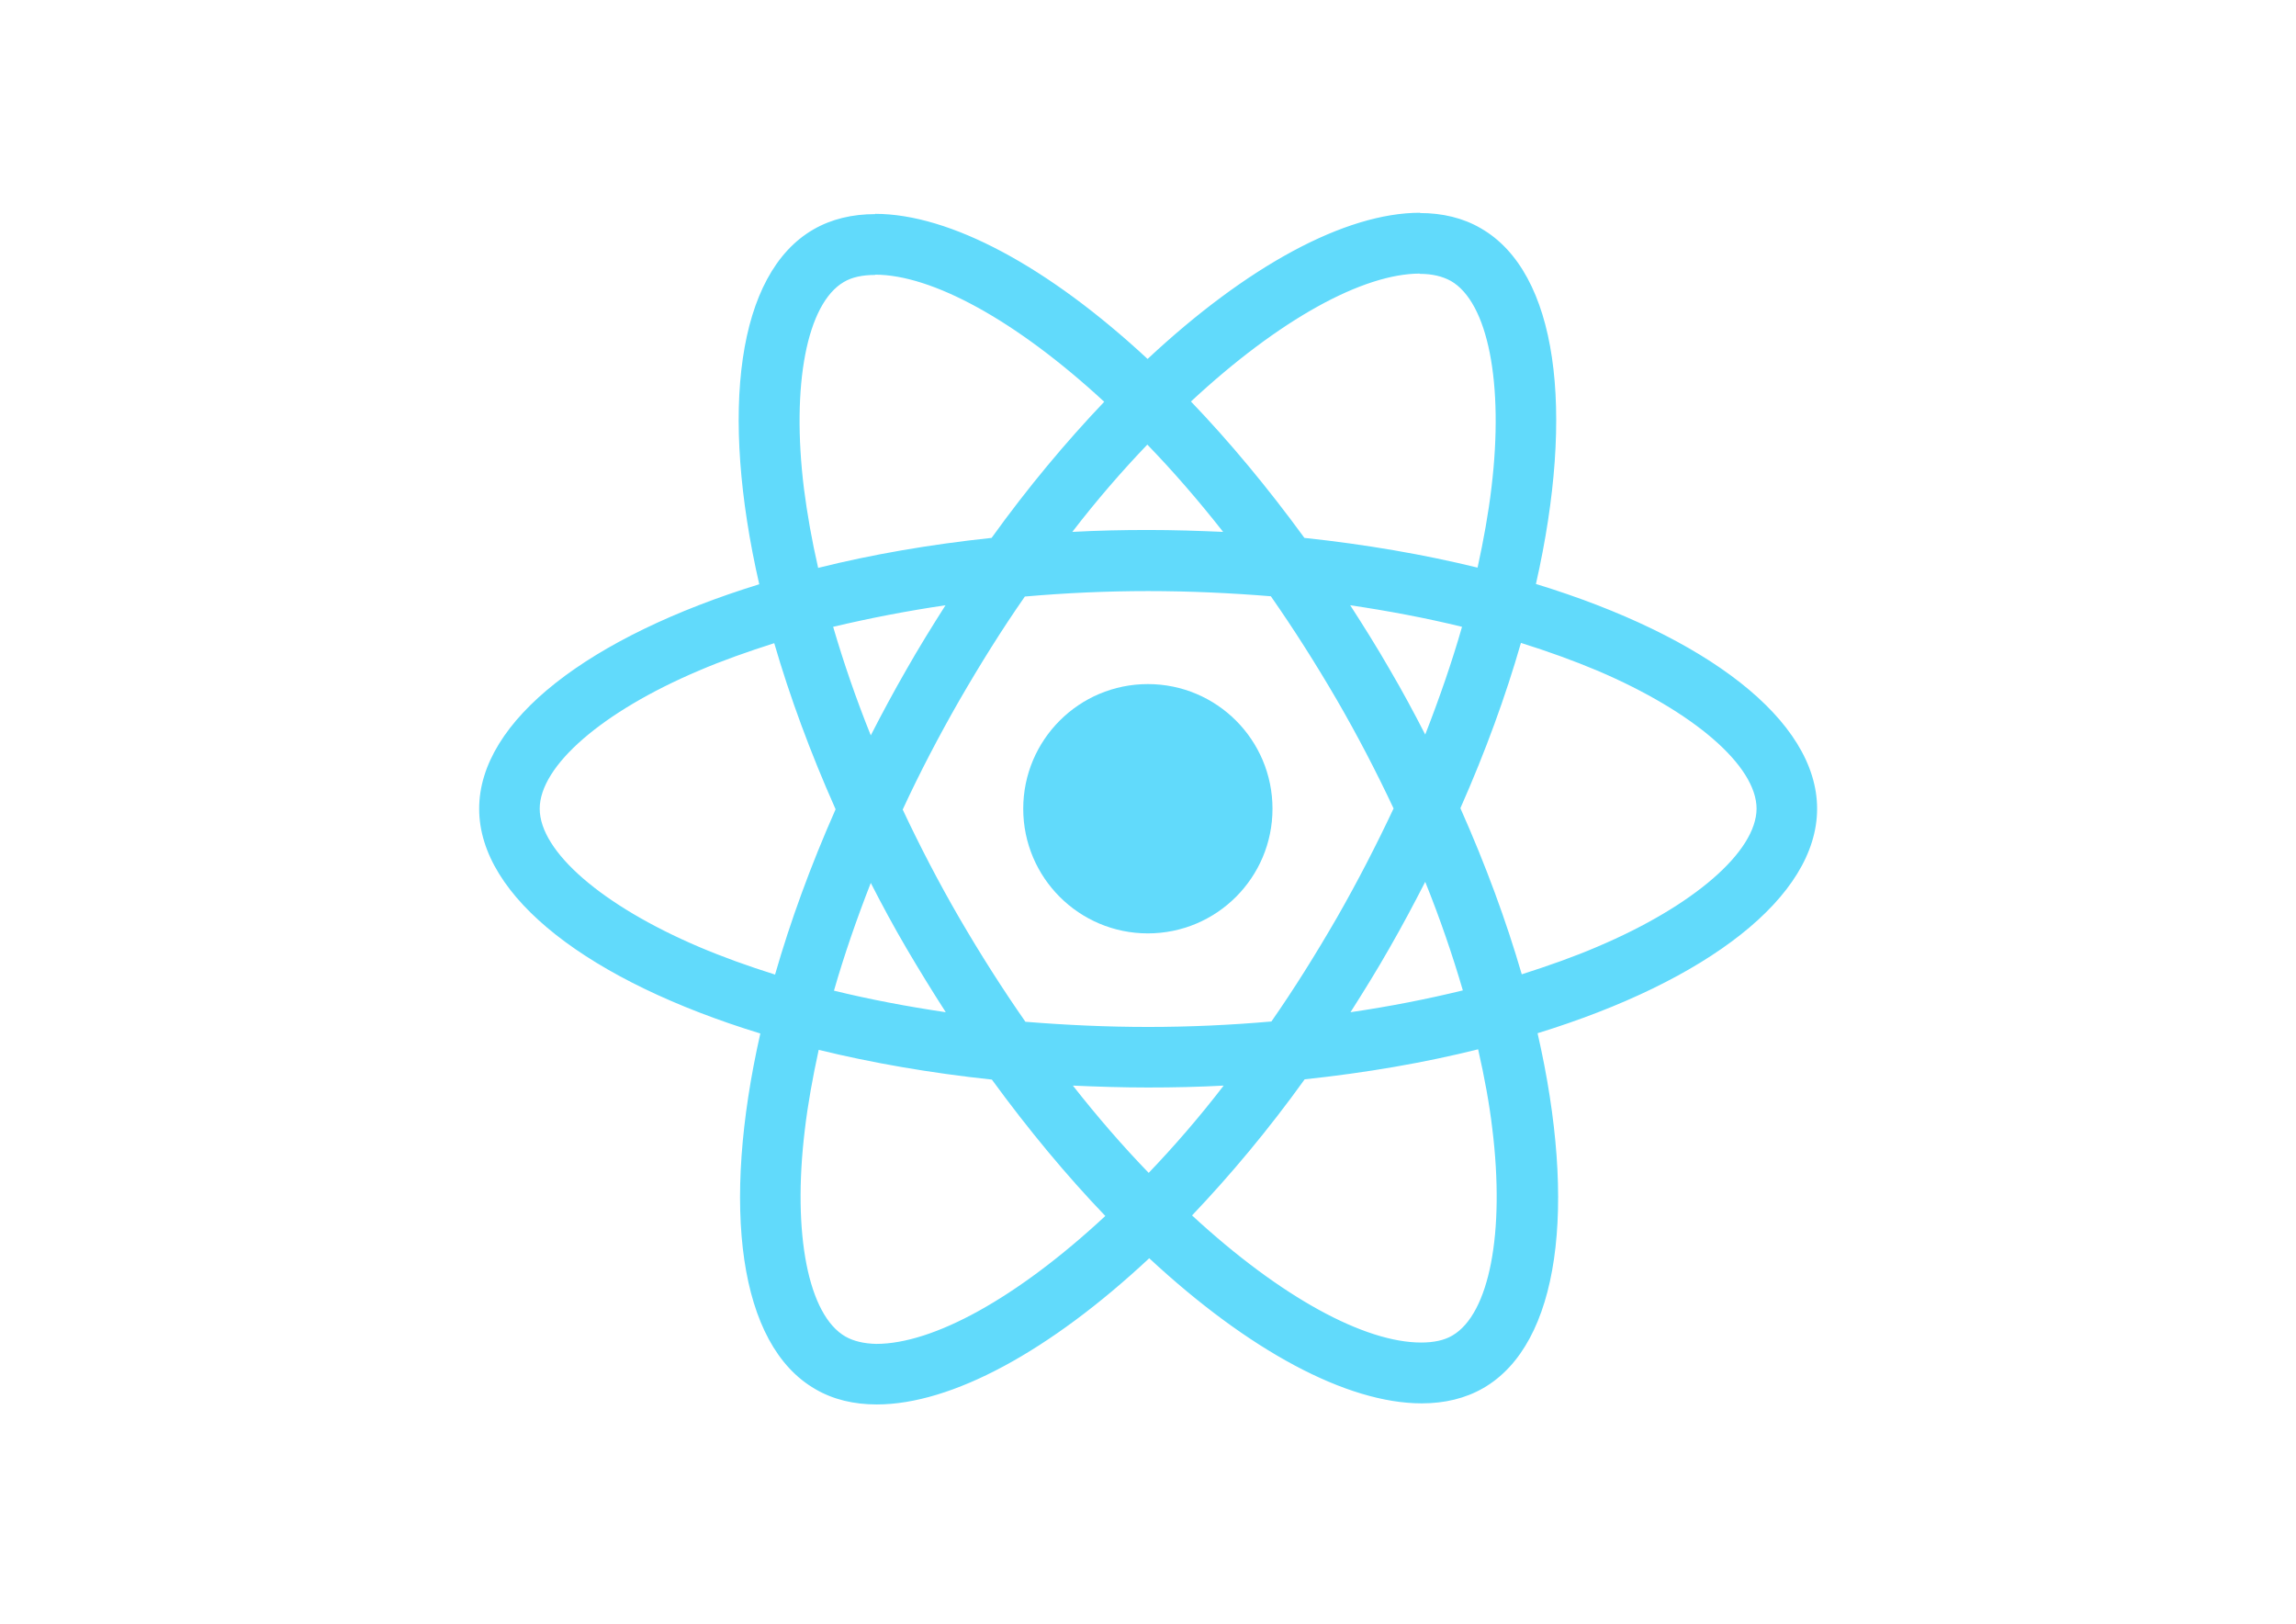
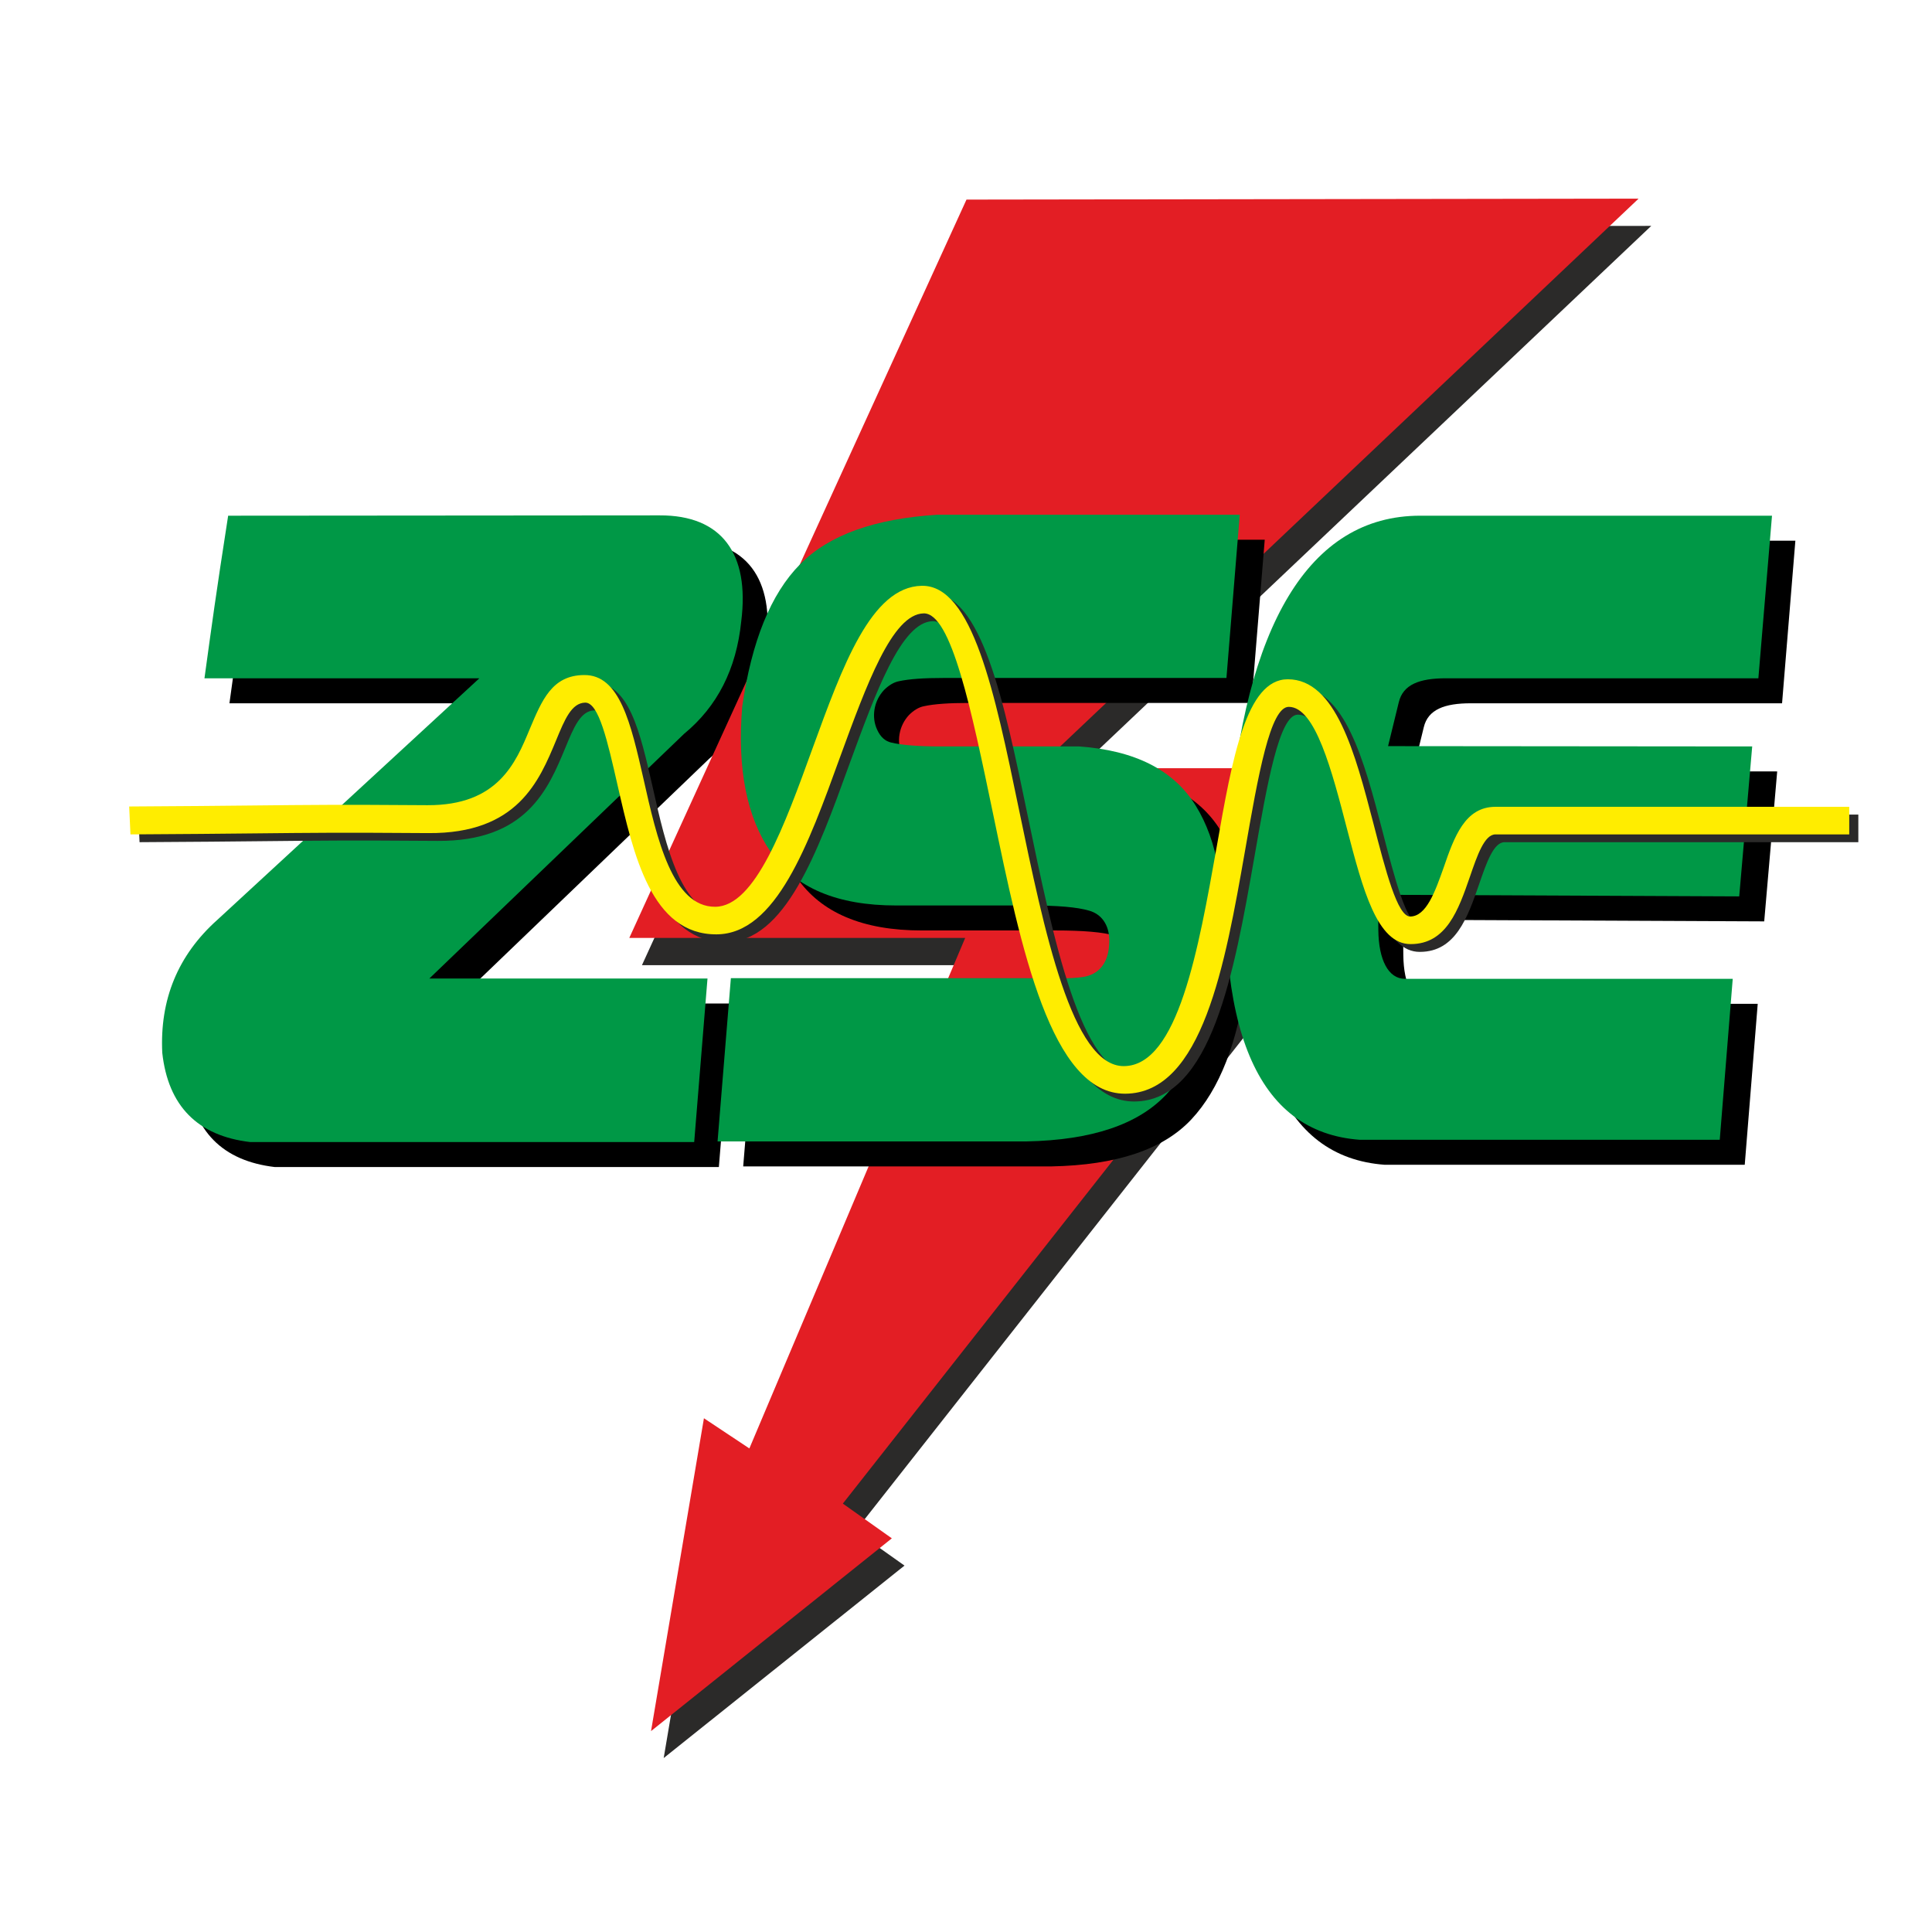
- <svg xmlns="http://www.w3.org/2000/svg" viewBox="0 0 841.9 595.3">
-   <g fill="#61DAFB">
-     <path d="M666.3 296.5c0-32.5-40.7-63.3-103.1-82.4 14.4-63.6 8-114.2-20.2-130.4-6.5-3.8-14.1-5.6-22.4-5.6v22.3c4.6 0 8.3.9 11.4 2.6 13.6 7.8 19.5 37.5 14.9 75.7-1.1 9.4-2.9 19.3-5.1 29.4-19.6-4.8-41-8.5-63.5-10.9-13.5-18.5-27.5-35.3-41.6-50 32.6-30.3 63.2-46.9 84-46.9V78c-27.5 0-63.5 19.6-99.9 53.6-36.4-33.8-72.4-53.2-99.9-53.2v22.3c20.7 0 51.4 16.5 84 46.6-14 14.7-28 31.4-41.3 49.9-22.6 2.4-44 6.1-63.6 11-2.3-10-4-19.7-5.2-29-4.7-38.2 1.1-67.9 14.6-75.8 3-1.8 6.9-2.6 11.5-2.6V78.5c-8.4 0-16 1.8-22.6 5.6-28.1 16.2-34.4 66.7-19.9 130.1-62.2 19.2-102.7 49.9-102.7 82.3 0 32.5 40.7 63.3 103.1 82.4-14.4 63.6-8 114.2 20.2 130.4 6.5 3.8 14.1 5.6 22.5 5.6 27.5 0 63.5-19.6 99.9-53.6 36.4 33.8 72.4 53.2 99.9 53.2 8.4 0 16-1.8 22.6-5.6 28.1-16.2 34.4-66.7 19.9-130.1 62-19.1 102.5-49.9 102.5-82.3zm-130.2-66.7c-3.7 12.9-8.3 26.2-13.5 39.5-4.1-8-8.4-16-13.1-24-4.6-8-9.5-15.8-14.4-23.4 14.2 2.1 27.9 4.7 41 7.9zm-45.8 106.5c-7.8 13.5-15.8 26.3-24.1 38.2-14.9 1.3-30 2-45.2 2-15.1 0-30.2-.7-45-1.9-8.3-11.9-16.4-24.6-24.2-38-7.6-13.1-14.5-26.4-20.8-39.8 6.2-13.4 13.2-26.8 20.7-39.9 7.8-13.5 15.8-26.3 24.1-38.2 14.9-1.3 30-2 45.2-2 15.1 0 30.2.7 45 1.9 8.3 11.9 16.4 24.6 24.2 38 7.6 13.1 14.5 26.4 20.8 39.8-6.3 13.4-13.2 26.8-20.7 39.9zm32.3-13c5.4 13.4 10 26.8 13.8 39.8-13.1 3.2-26.9 5.9-41.2 8 4.9-7.7 9.8-15.6 14.4-23.7 4.6-8 8.9-16.1 13-24.1zM421.2 430c-9.3-9.6-18.6-20.3-27.8-32 9 .4 18.2.7 27.5.7 9.4 0 18.7-.2 27.8-.7-9 11.7-18.3 22.4-27.5 32zm-74.4-58.9c-14.2-2.1-27.9-4.7-41-7.9 3.7-12.9 8.3-26.2 13.5-39.5 4.1 8 8.4 16 13.1 24 4.7 8 9.5 15.8 14.4 23.4zM420.7 163c9.3 9.6 18.6 20.3 27.8 32-9-.4-18.2-.7-27.5-.7-9.4 0-18.7.2-27.8.7 9-11.7 18.3-22.4 27.5-32zm-74 58.9c-4.9 7.7-9.8 15.6-14.4 23.7-4.6 8-8.9 16-13 24-5.4-13.4-10-26.8-13.8-39.8 13.1-3.1 26.9-5.8 41.2-7.9zm-90.5 125.2c-35.4-15.1-58.3-34.9-58.3-50.6 0-15.7 22.9-35.6 58.3-50.6 8.6-3.7 18-7 27.7-10.1 5.7 19.6 13.2 40 22.5 60.9-9.2 20.8-16.6 41.1-22.2 60.6-9.9-3.1-19.3-6.5-28-10.2zM310 490c-13.6-7.8-19.5-37.5-14.9-75.7 1.1-9.4 2.9-19.3 5.1-29.4 19.6 4.8 41 8.5 63.5 10.9 13.5 18.5 27.5 35.3 41.6 50-32.6 30.3-63.2 46.9-84 46.9-4.5-.1-8.3-1-11.3-2.7zm237.2-76.2c4.7 38.2-1.1 67.9-14.6 75.8-3 1.8-6.9 2.6-11.5 2.6-20.7 0-51.4-16.5-84-46.6 14-14.7 28-31.4 41.3-49.9 22.6-2.4 44-6.1 63.6-11 2.3 10.1 4.1 19.8 5.2 29.1zm38.5-66.7c-8.6 3.7-18 7-27.7 10.1-5.7-19.6-13.2-40-22.5-60.9 9.2-20.8 16.6-41.1 22.2-60.6 9.9 3.1 19.3 6.5 28.1 10.2 35.4 15.1 58.3 34.9 58.3 50.6-.1 15.7-23 35.6-58.4 50.6zM320.8 78.4z" />
-     <circle cx="420.9" cy="296.5" r="45.7" />
-     <path d="M520.5 78.1z" />
-   </g>
+ <svg xmlns="http://www.w3.org/2000/svg" version="1.1" id="Warstwa_1" x="0px" y="0px" viewBox="0 0 595.3 595.3" style="enable-background:new 0 0 595.3 595.3;" xml:space="preserve">
+   <style type="text/css">
+ 	.st0{fill-rule:evenodd;clip-rule:evenodd;fill:#2B2A29;}
+ 	.st1{fill-rule:evenodd;clip-rule:evenodd;fill:#E31E24;}
+ 	.st2{fill:#009846;}
+ 	.st3{fill:#2B2A29;}
+ 	.st4{fill:#FFED00;}
+ </style>
+   <polygon class="st0" points="301.8,69.9 197.8,297.4 301.4,297.4 234.8,454.7 220.8,445.3 204.5,541.7 278.7,482.4 263.6,471.7   441.9,245.1 323.6,245.1 508.8,69.6 " />
+   <path d="M236.1,199.1c-1.5,14.8-7.4,26.3-17.6,34.7l-78.5,75.4h85.6l-4.1,50.4H84.7c-16.2-1.9-25.2-11.1-27.1-27.5  c-0.8-16.4,4.8-30.1,17-41l80.7-74.4H70.7C73,200,74.2,191,78,166.6l132.9-0.1C230.1,166.4,238.7,178.4,236.1,199.1L236.1,199.1z" />
+   <polygon class="st1" points="297.8,61.5 193.9,289 297.4,289 230.9,446.3 216.9,437 200.6,533.4 274.8,474 259.7,463.3 438,236.7   319.6,236.7 504.9,61.2 " />
+   <path d="M385.6,216.6h-87.2c-5.9,0-10.5,0.3-13.7,1c-1.6,0.3-3.2,1.3-4.6,2.7c-3.1,3.3-4,8.3-2.1,12.3c1,2.2,2.5,3.5,4.3,3.9  c3.3,0.8,8.4,1.2,15.3,1.2h42.6c17.1,1.2,29.1,7.2,35.9,18.2c6.8,10.9,9.4,26.1,7.9,45.7c-2.6,19.5-8.2,34-16.9,43.3  c-8.7,9.3-23,14.1-43.1,14.5H229l4.1-50.3l90.6,0c7.8,0,14,0.3,18.1-0.4c4.1-0.7,7.8-3.6,7.9-10.9c0.1-5.3-2.6-8.5-6.2-9.5  c-3.7-1.1-9.8-1.6-18.3-1.6H284c-18.1,0-31-5.4-38.5-16.3c-7.5-10.8-10.5-25.8-8.9-45c2.9-20.1,8.8-34.7,17.8-43.8  c8.9-9.1,23.1-14.1,42.4-15.3h92.9L385.6,216.6L385.6,216.6z" />
+   <path class="st2" d="M228.4,191.4c-1.5,14.8-7.4,26.3-17.6,34.7l-78.5,75.4H218l-4.1,50.4H77.1C60.9,350,51.8,340.8,50,324.4  c-0.8-16.4,4.8-30.1,17-41l80.7-74.4H63c2.3-16.7,3.5-25.7,7.3-50.1l132.9-0.1C222.5,158.7,231,170.7,228.4,191.4L228.4,191.4z" />
+   <path d="M537.6,358.9H426.7c-31.8-2.3-45.2-34.4-40.4-96.3c4.9-61.9,24.6-93.9,59-96h107.9l-4.1,50.1l-95.9,0  c-8.1,0-13.2,1.9-14.5,7.4l-3.3,13.5l112.2,0.1l-4,46.2l-111.3-0.5l0.1,10.9c0.1,9.2,3.1,15,8.2,15h101L537.6,358.9L537.6,358.9z" />
+   <path class="st2" d="M529.9,351.2H419c-31.8-2.3-45.3-34.4-40.4-96.3c4.9-61.9,24.6-96,59-96l108.4,0l-4.2,50.1l-96.3,0  c-8.1,0-13.2,1.9-14.5,7.4l-3.3,13.5l112.2,0.1l-4,46.2l-111.3-0.5l0.1,10.9c0.1,9.2,3.1,15,8.2,15h101L529.9,351.2L529.9,351.2z" />
+   <path class="st2" d="M377.9,208.9h-87.2c-5.9,0-10.5,0.3-13.7,1c-1.6,0.3-3.2,1.3-4.6,2.7c-3.1,3.3-4,8.3-2.1,12.3  c1,2.2,2.5,3.5,4.3,3.9c3.3,0.8,8.4,1.2,15.3,1.2h42.6c17.1,1.2,29.1,7.2,35.9,18.2c6.8,10.9,9.4,26.1,7.9,45.7  c-2.6,19.5-8.2,34-16.9,43.3c-8.7,9.3-23,14.1-43.1,14.5h-95.2l4.1-50.3l90.6,0c7.8,0,14,0.3,18.1-0.4c4.1-0.7,7.8-3.6,7.9-10.9  c0.1-5.3-2.6-8.5-6.2-9.5c-3.7-1.1-9.8-1.6-18.3-1.6h-41.2c-18.1,0-31-5.4-38.5-16.3c-7.5-10.8-10.5-25.8-8.9-45  c2.9-20.1,8.8-34.7,17.8-43.8c8.9-9.1,23.1-14.1,42.4-15.3H382L377.9,208.9L377.9,208.9z" />
+   <path class="st3" d="M42.6,250.9c17-0.1,28.4-0.2,37.2-0.3c20-0.2,26.4-0.3,54.7-0.1c21.7,0.1,27.2-13,31.5-23.4  c3.8-9,6.9-16.6,16.7-16.7c11.1-0.2,14.5,15,18.4,32.1c4.1,18.3,8.9,39.4,22.1,39.3c12.3-0.1,21.3-24.9,30-48.9  c9.2-25.2,18-49.7,33.6-50c15.6-0.3,22.5,32.8,29.9,68.6c7.9,38.1,16.5,79.5,32.4,79.4c16.7-0.1,23-36.2,28.6-67.6  c4.8-27.4,9.1-51.6,21.9-51.6v0c14.8,0,20.8,23,26.3,44.1c3.9,15.1,7.5,29,11.4,29c5,0,7.7-7.7,10.3-15c3.3-9.6,6.6-18.8,16-18.8  h109v8.5h-109c-3.4,0-5.6,6.4-7.9,13.1c-3.5,10.1-7.2,20.7-18.2,20.7c-10.4,0.1-14.8-17-19.6-35.3c-4.7-18.1-9.8-37.8-18-37.8v0  c-5.7,0-9.4,20.9-13.5,44.5c-6.1,34.7-13.1,74.6-36.9,74.7c-22.8,0.1-32.1-44.8-40.7-86.2c-6.7-32.2-12.9-62-21.4-61.8  c-9.7,0.2-17.6,22-25.8,44.4c-9.7,26.8-19.7,54.4-38,54.5c-20.1,0.1-25.6-24.5-30.5-45.9c-3.1-13.6-5.8-25.6-10-25.5  c-4.2,0.1-6.3,5.2-8.9,11.5c-5.3,12.8-12,28.9-39.4,28.7c-28.3-0.2-34.6-0.1-54.6,0.1c-8.8,0.1-20.1,0.2-37.2,0.3L42.6,250.9  L42.6,250.9z" />
+   <path class="st4" d="M39.8,248.5c17-0.1,28.4-0.2,37.2-0.3c20-0.2,26.4-0.3,54.7-0.1c21.7,0.1,27.2-13,31.5-23.4  c3.8-9,6.9-16.6,16.7-16.7c11.1-0.2,14.5,15,18.4,32.1c4.1,18.3,8.9,39.4,22.1,39.3c12.3-0.1,21.3-24.9,30-48.9  c9.2-25.2,18-49.7,33.6-50c15.6-0.3,22.5,32.8,29.9,68.6c7.9,38.1,16.5,79.5,32.4,79.4c16.7-0.1,23-36.2,28.6-67.6  c4.8-27.4,9.1-51.6,21.9-51.6v0c14.8,0,20.8,23,26.3,44.1c3.9,15.1,7.5,29,11.4,29c5,0,7.7-7.7,10.3-15c3.3-9.6,6.6-18.8,16-18.8  h109v8.5h-109c-3.4,0-5.6,6.4-7.9,13.1c-3.5,10.1-7.2,20.7-18.2,20.7c-10.4,0.1-14.8-17-19.6-35.3c-4.7-18.1-9.8-37.8-18-37.8v0  c-5.7,0-9.4,20.9-13.5,44.5c-6.1,34.7-13.1,74.6-36.9,74.7c-22.8,0.1-32.1-44.8-40.7-86.2c-6.7-32.2-12.9-62-21.4-61.8  c-9.7,0.2-17.6,22-25.8,44.4c-9.7,26.8-19.7,54.4-38,54.5c-20.1,0.1-25.6-24.5-30.5-45.9c-3.1-13.6-5.8-25.6-10-25.5  c-4.2,0.1-6.3,5.2-8.9,11.5c-5.3,12.8-12,28.9-39.4,28.7c-28.3-0.2-34.6-0.1-54.6,0.1c-8.8,0.1-20.1,0.2-37.2,0.3L39.8,248.5  L39.8,248.5z" />
</svg>
